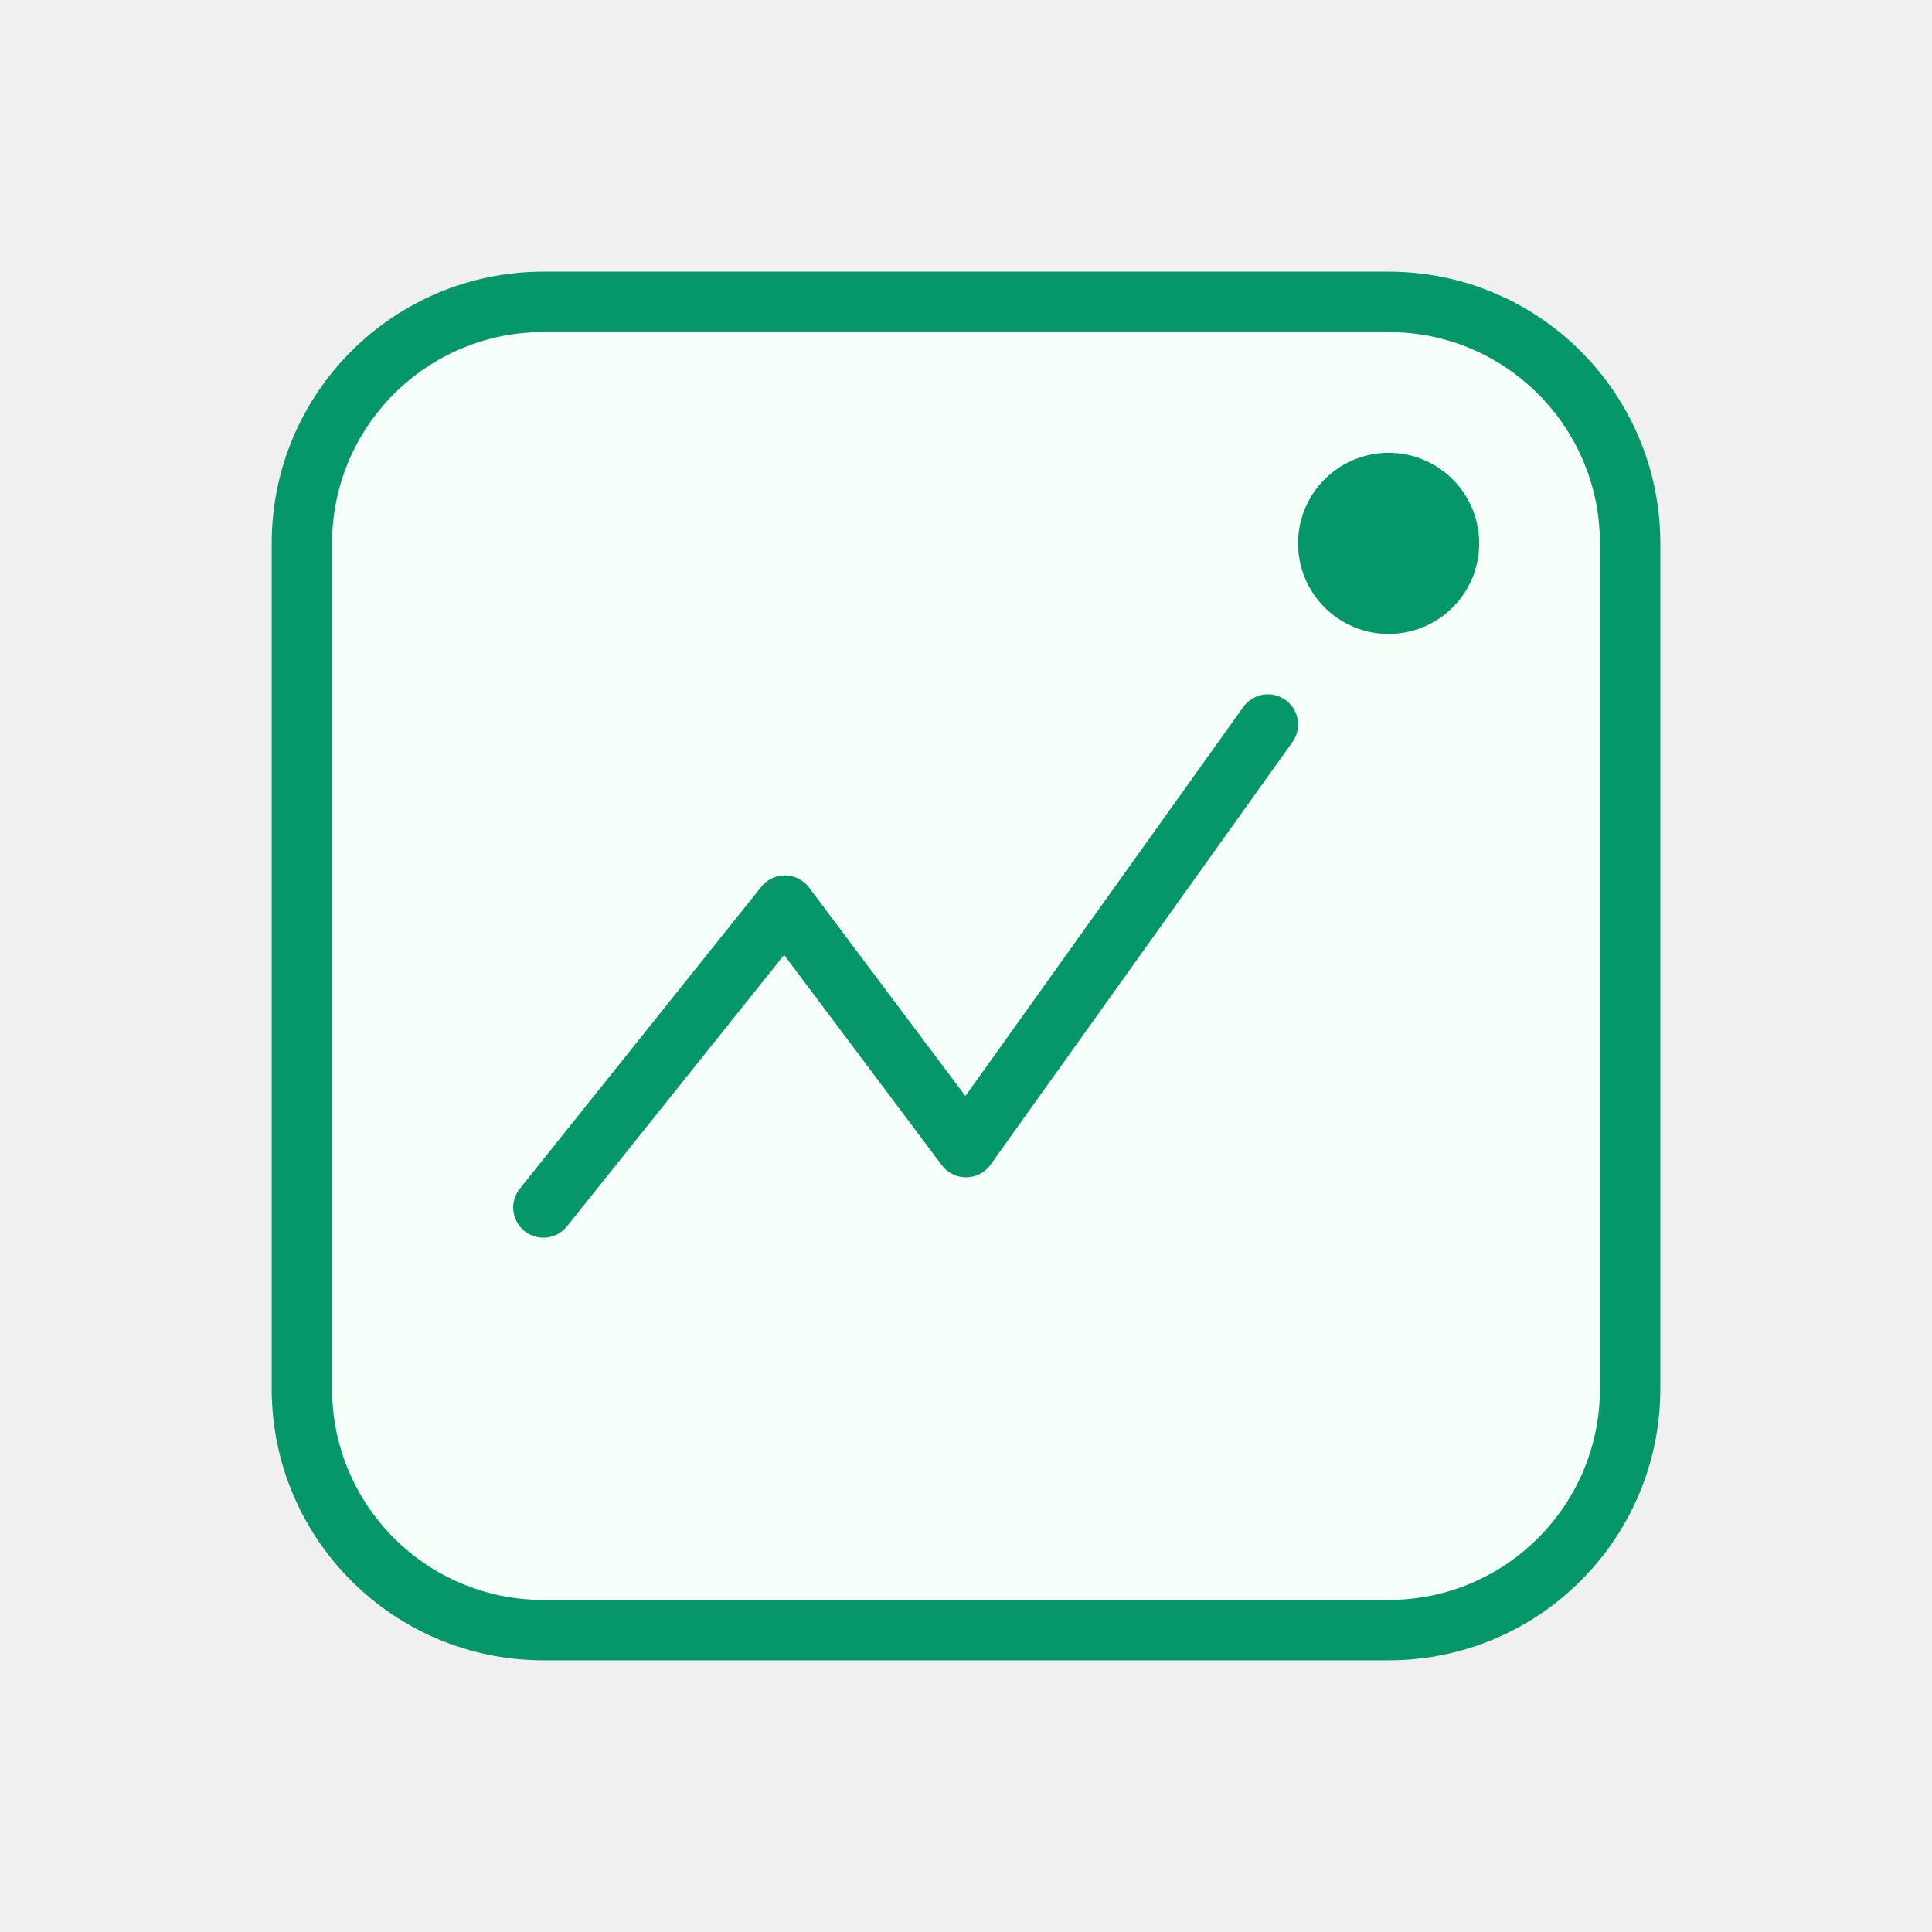
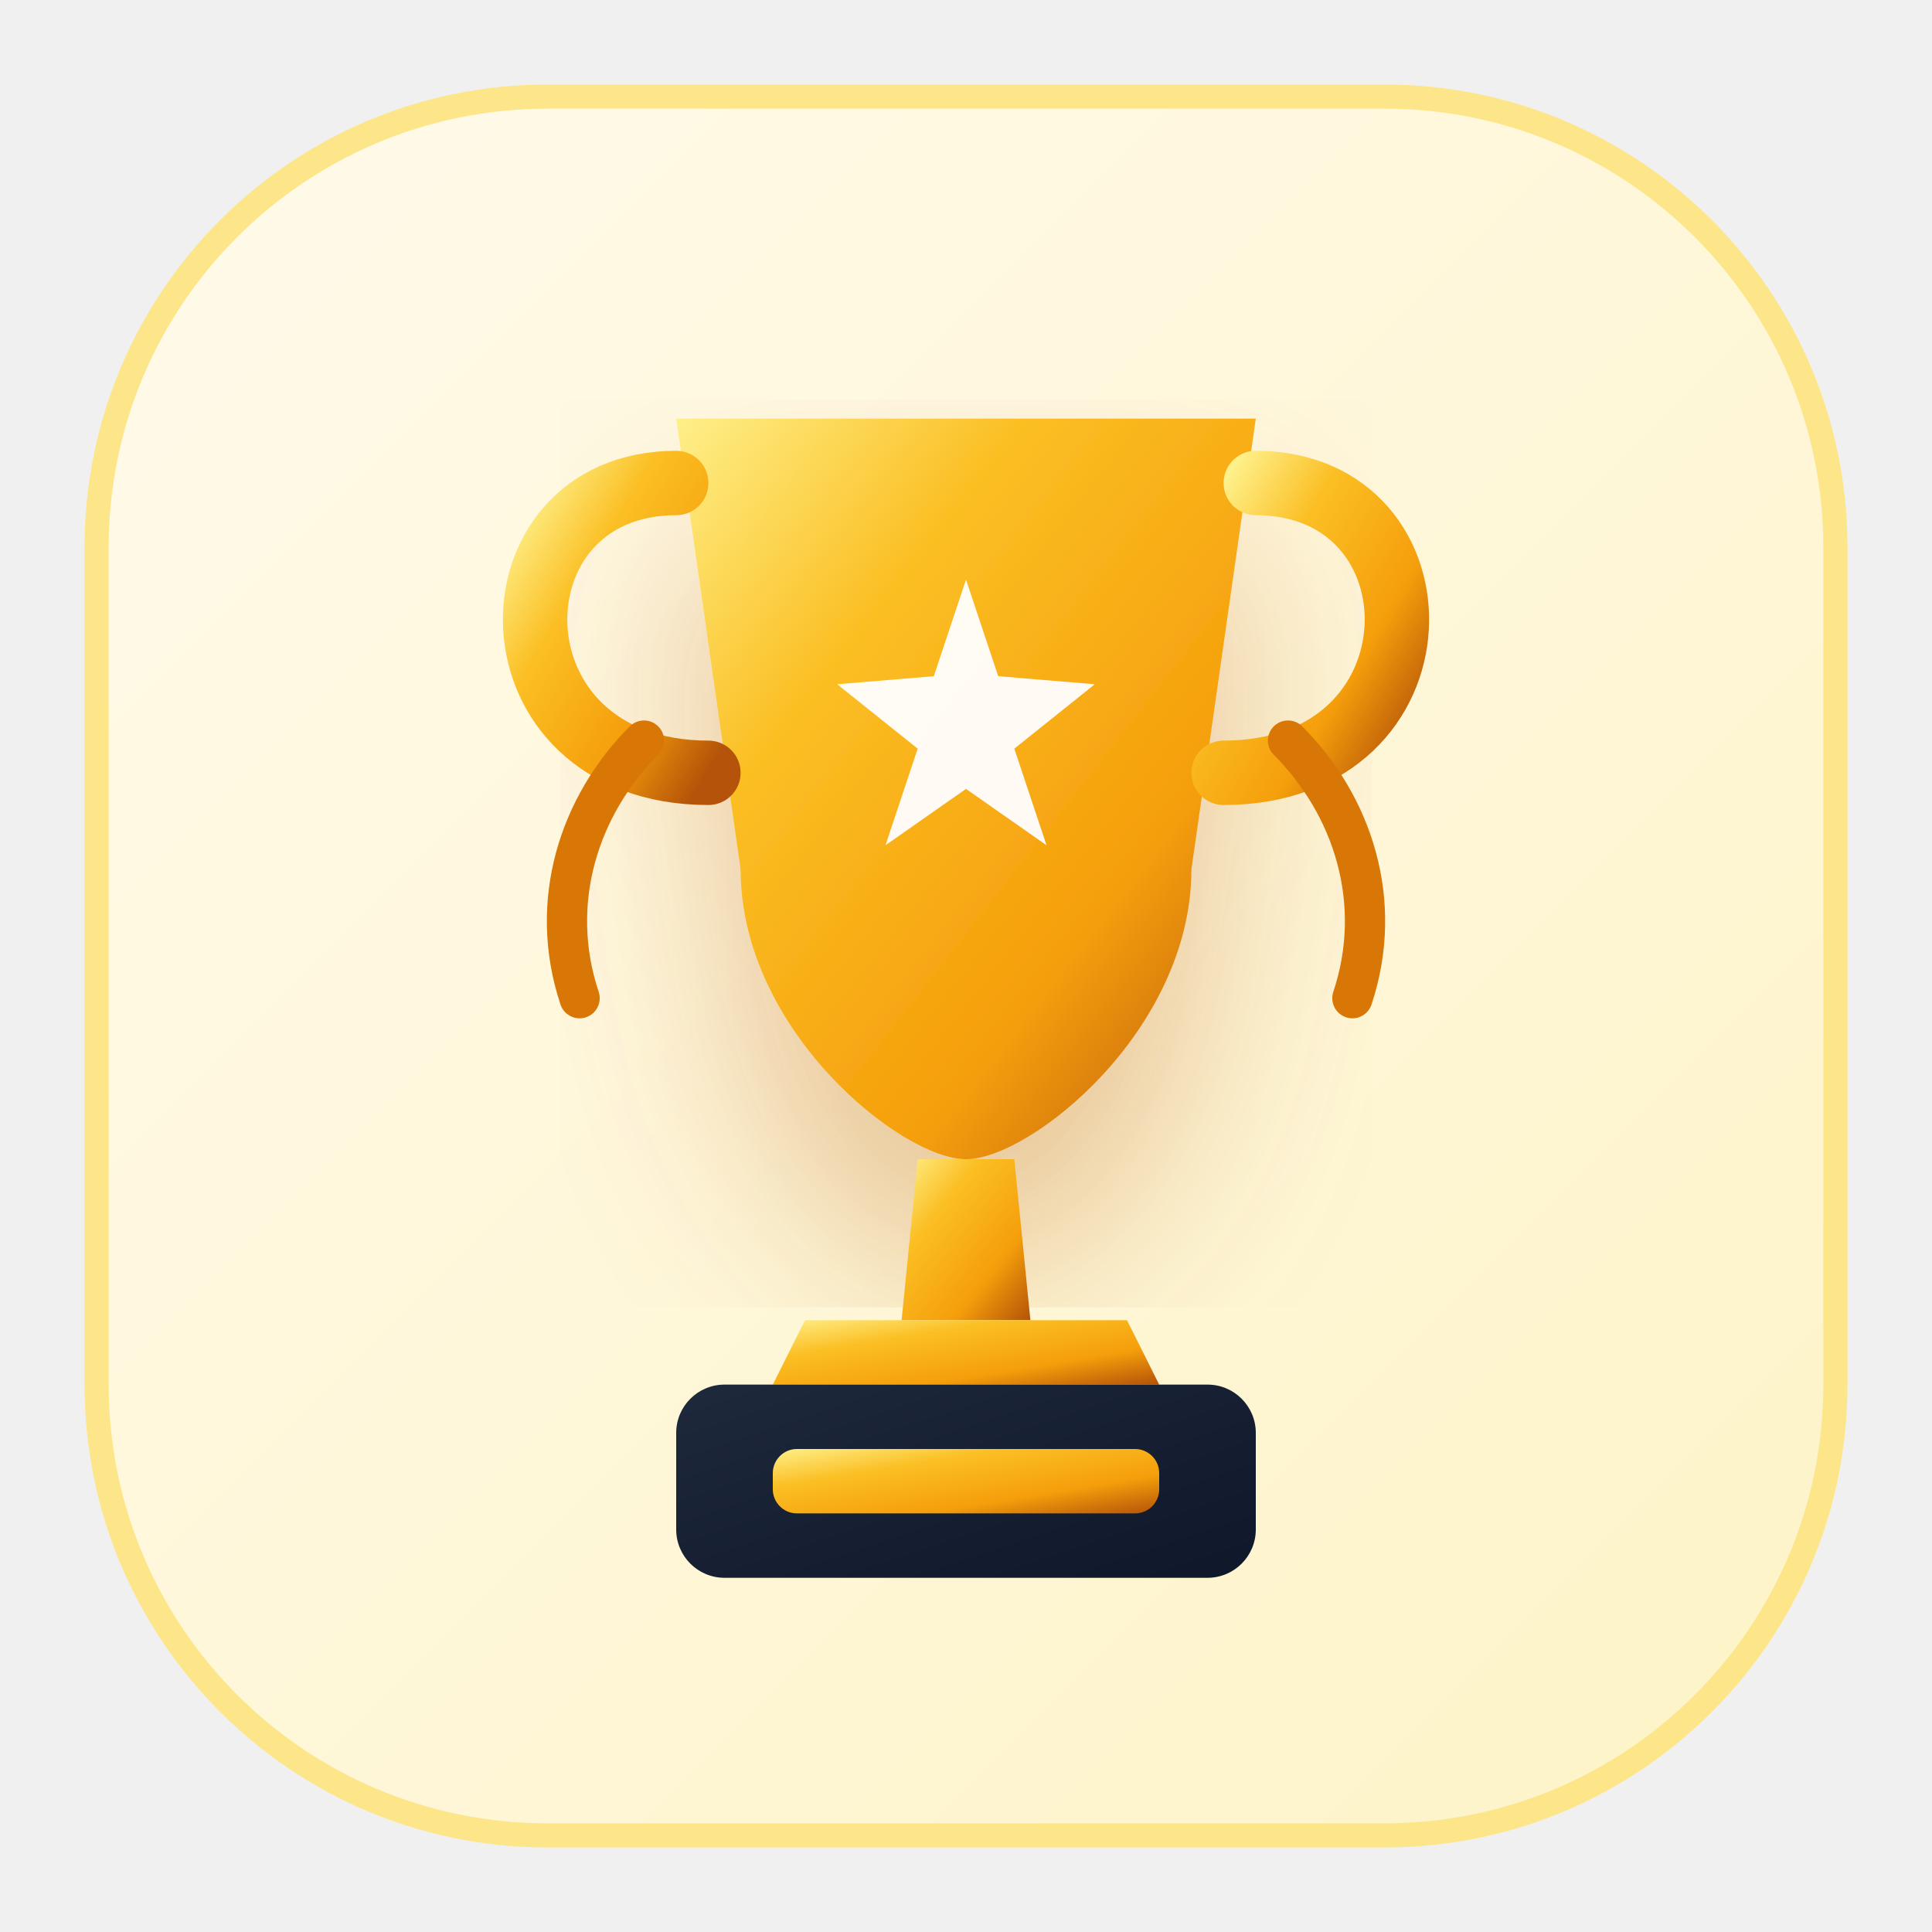
- <svg xmlns="http://www.w3.org/2000/svg" viewBox="0 0 64 64" width="64" height="64" fill="none">
-   <rect x="10" y="10" width="44" height="44" rx="8" fill="#f7fffb" stroke="#059669" stroke-width="2" />
-   <path d="M18 40l8-10 6 8 10-14" stroke="#059669" stroke-width="2" stroke-linecap="round" stroke-linejoin="round" fill="none" />
-   <circle cx="46" cy="18" r="3" fill="#059669" />
+ <svg xmlns="http://www.w3.org/2000/svg" viewBox="0 0 120 120" width="120" height="120" fill="none">
+   <defs>
+     <linearGradient id="resBg" x1="0%" y1="0%" x2="100%" y2="100%">
+       <stop offset="0%" stop-color="#fffbeb" />
+       <stop offset="100%" stop-color="#fef3c7" />
+     </linearGradient>
+     <linearGradient id="resGold" x1="0%" y1="0%" x2="100%" y2="100%">
+       <stop offset="0%" stop-color="#fef08a" />
+       <stop offset="30%" stop-color="#fbbf24" />
+       <stop offset="70%" stop-color="#f59e0b" />
+       <stop offset="100%" stop-color="#b45309" />
+     </linearGradient>
+     <linearGradient id="resBase" x1="0%" y1="0%" x2="100%" y2="100%">
+       <stop offset="0%" stop-color="#1e293b" />
+       <stop offset="100%" stop-color="#0f172a" />
+     </linearGradient>
+     <filter id="resGlow" x="-20%" y="-20%" width="140%" height="140%">
+       <feDropShadow dx="0" dy="8" stdDeviation="6" flood-color="#b45309" flood-opacity="0.3" />
+     </filter>
+   </defs>
+   <rect x="6" y="6" width="108" height="108" rx="28" fill="url(#resBg)" stroke="#fde68a" stroke-width="1.5" />
+   <g filter="url(#resGlow)">
+     <path d="M42 26 L78 26 L74 54 C74 64 64 72 60 72 C56 72 46 64 46 54 Z" fill="url(#resGold)" />
+   </g>
+   <path d="M42 30 C30 30 30 48 44 48" stroke="url(#resGold)" stroke-width="4" stroke-linecap="round" fill="none" />
+   <path d="M78 30 C90 30 90 48 76 48" stroke="url(#resGold)" stroke-width="4" stroke-linecap="round" fill="none" />
+   <path d="M57 72 L63 72 L64 82 L56 82 Z" fill="url(#resGold)" />
+   <path d="M50 82 L70 82 L72 86 L48 86 Z" fill="url(#resGold)" />
+   <rect x="42" y="86" width="36" height="12" rx="3" fill="url(#resBase)" />
+   <rect x="48" y="90" width="24" height="4" rx="1.5" fill="url(#resGold)" />
+   <polygon points="60,36 62,42 68,42.5 63,46.5 65,52.5 60,49 55,52.5 57,46.5 52,42.5 58,42" fill="#ffffff" fill-opacity="0.95" />
+   <path d="M36 62 C34 56 36 50 40 46" stroke="#d97706" stroke-width="2.5" stroke-linecap="round" />
+   <path d="M84 62 C86 56 84 50 80 46" stroke="#d97706" stroke-width="2.5" stroke-linecap="round" />
</svg>
